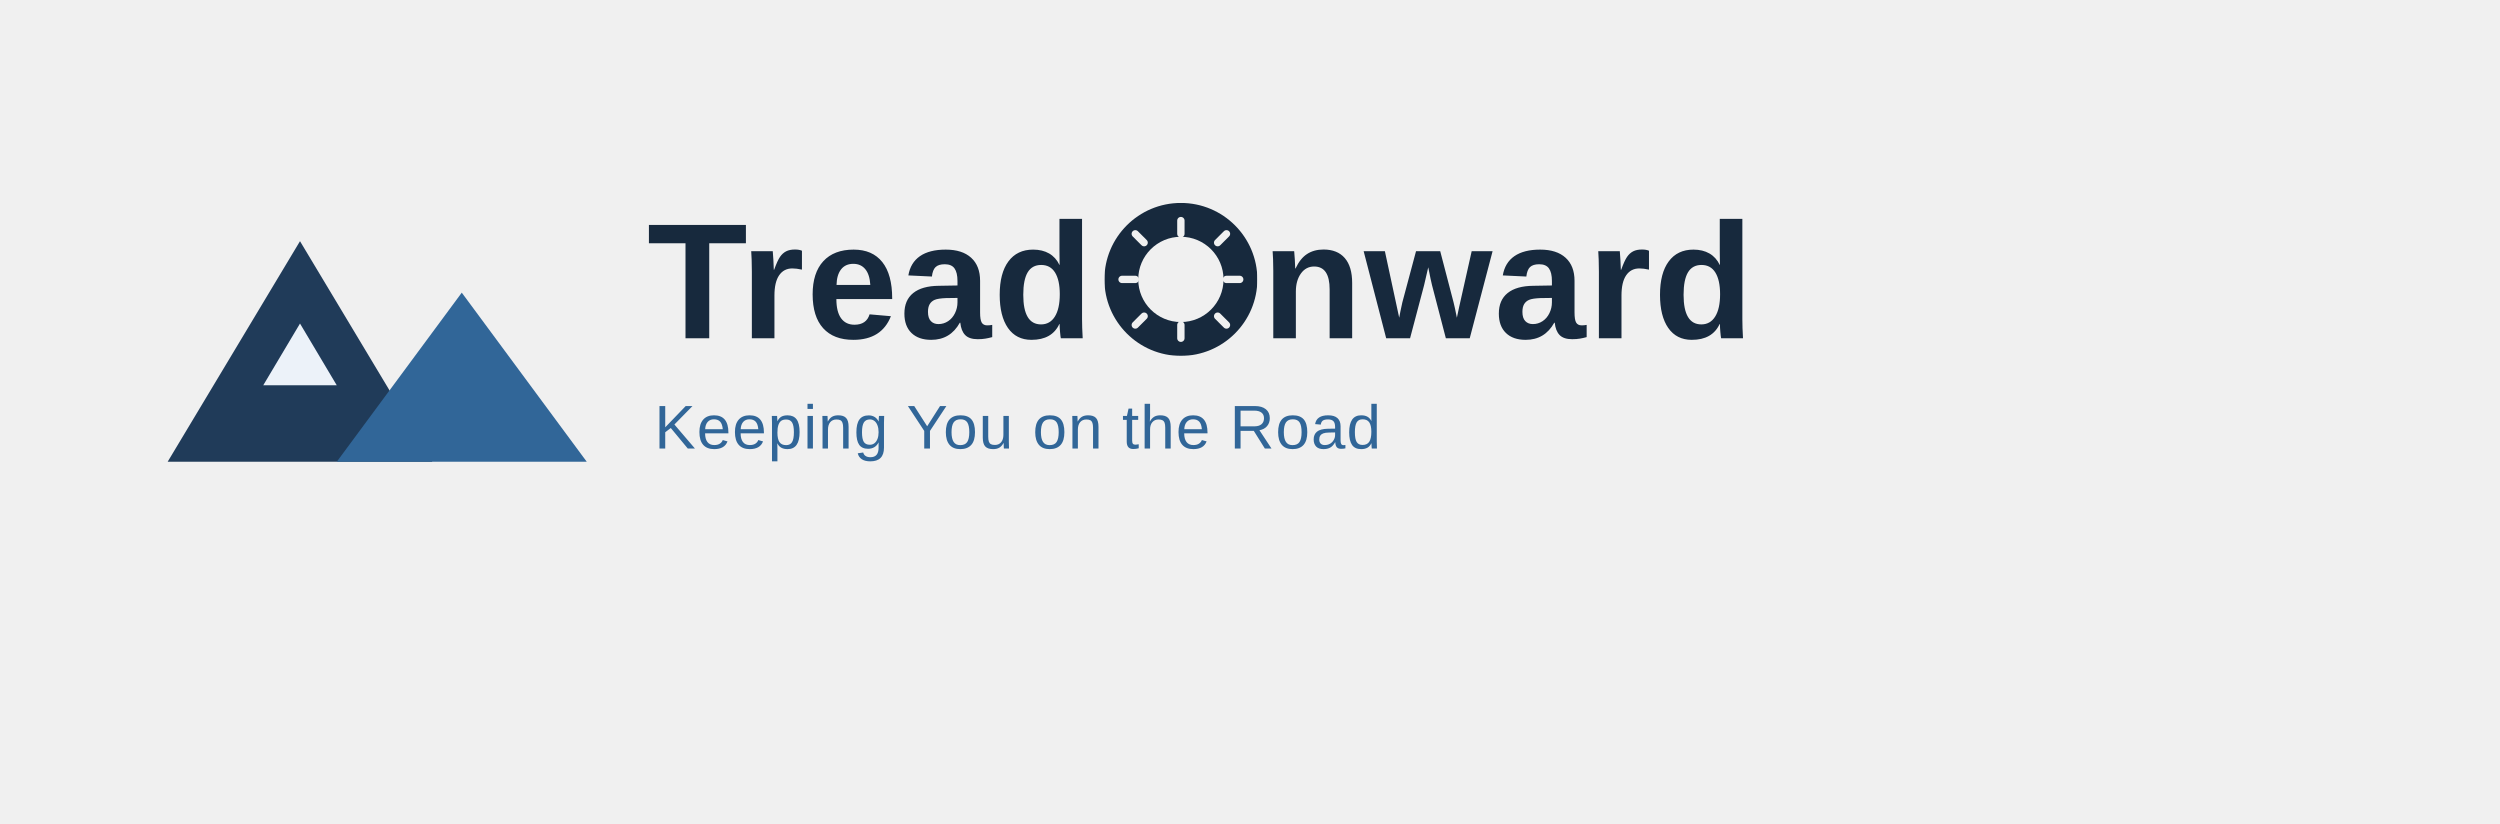
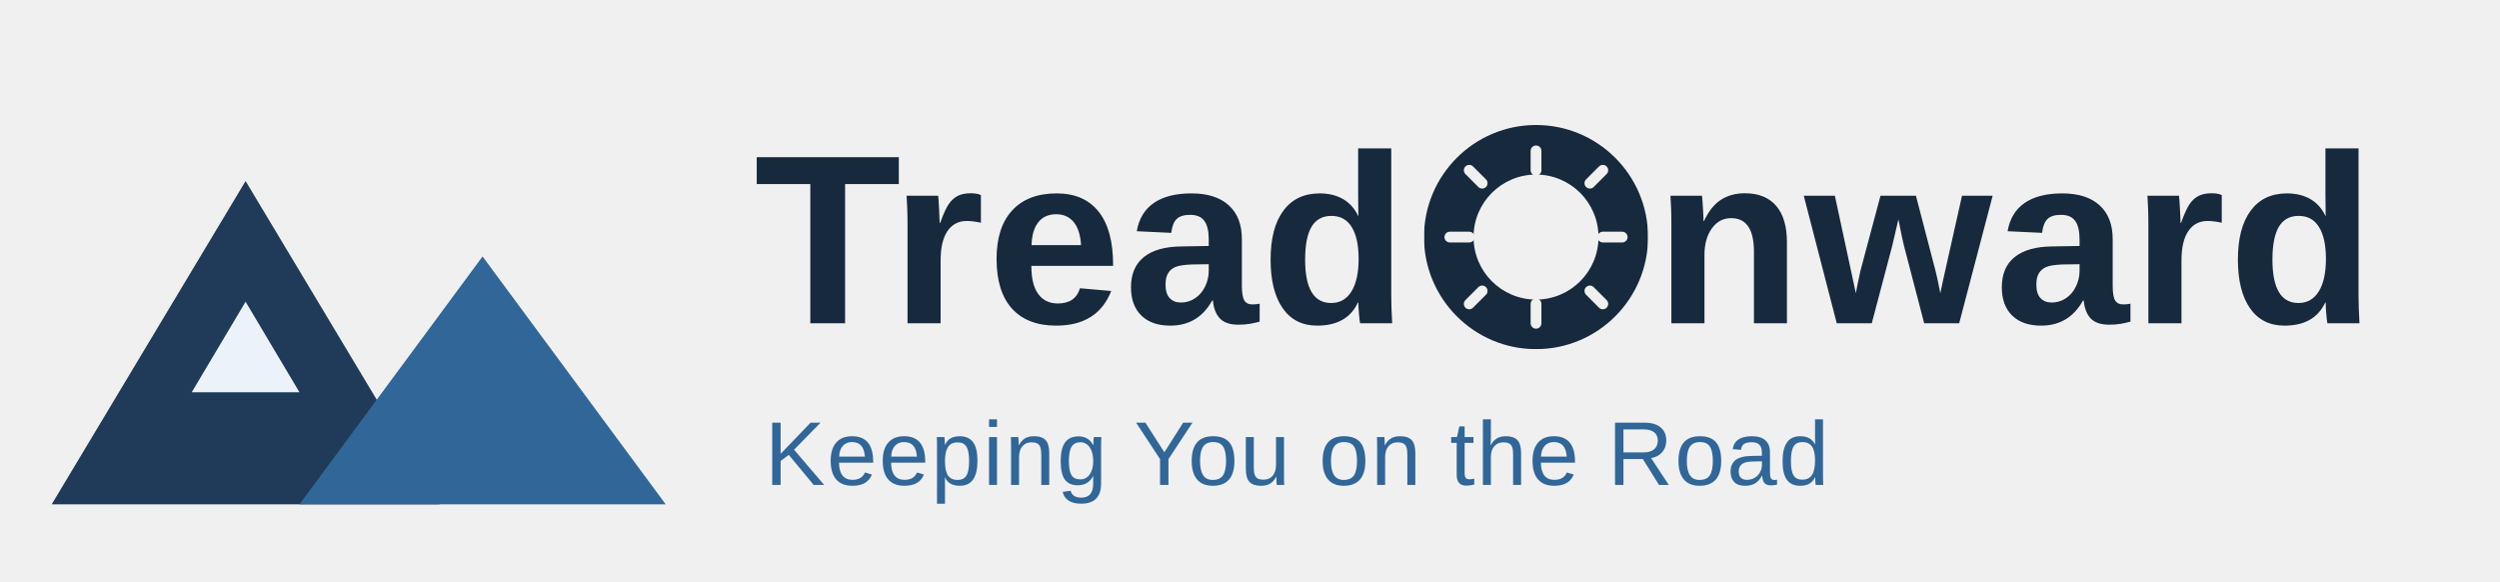
- <svg xmlns="http://www.w3.org/2000/svg" width="1700" height="560" viewBox="0 0 1700 560" fill="none">
+ <svg xmlns="http://www.w3.org/2000/svg" width="1160" height="270" viewBox="90 80 1160 270" fill="none">
  <g transform="translate(84,84)">
    <path d="M30 230 L120 80 L210 230 Z" fill="#203B59" />
    <path d="M145 230 L230 115 L315 230 Z" fill="#316698" />
    <path d="M95 178 L120 136 L145 178 Z" fill="#ECF2F9" />
  </g>
  <text x="440" y="230" font-family="Avenir, Montserrat, Arial, sans-serif" font-size="112" font-weight="800" letter-spacing="1.2" fill="#17293D">Tread</text>
  <text x="858" y="230" font-family="Avenir, Montserrat, Arial, sans-serif" font-size="112" font-weight="800" letter-spacing="1.2" fill="#17293D">nward</text>
  <g transform="translate(757,144)">
    <mask id="tire-cutout" maskUnits="userSpaceOnUse" x="-6" y="-6" width="104" height="104">
      <rect x="-6" y="-6" width="104" height="104" fill="white" />
      <circle cx="46" cy="46" r="29" fill="black" />
      <g stroke="black" stroke-width="5" stroke-linecap="round">
        <path d="M46 6V15" />
        <path d="M46 77V86" />
        <path d="M6 46H15" />
        <path d="M77 46H86" />
        <path d="M15 15L21 21" />
        <path d="M71 71L77 77" />
        <path d="M77 15L71 21" />
        <path d="M21 71L15 77" />
      </g>
    </mask>
    <circle cx="46" cy="46" r="52" fill="#17293D" mask="url(#tire-cutout)" />
  </g>
  <text x="445" y="305" font-family="Avenir, Montserrat, Arial, sans-serif" font-size="42" font-weight="500" letter-spacing="0.8" fill="#316698">Keeping You on the Road</text>
</svg>
